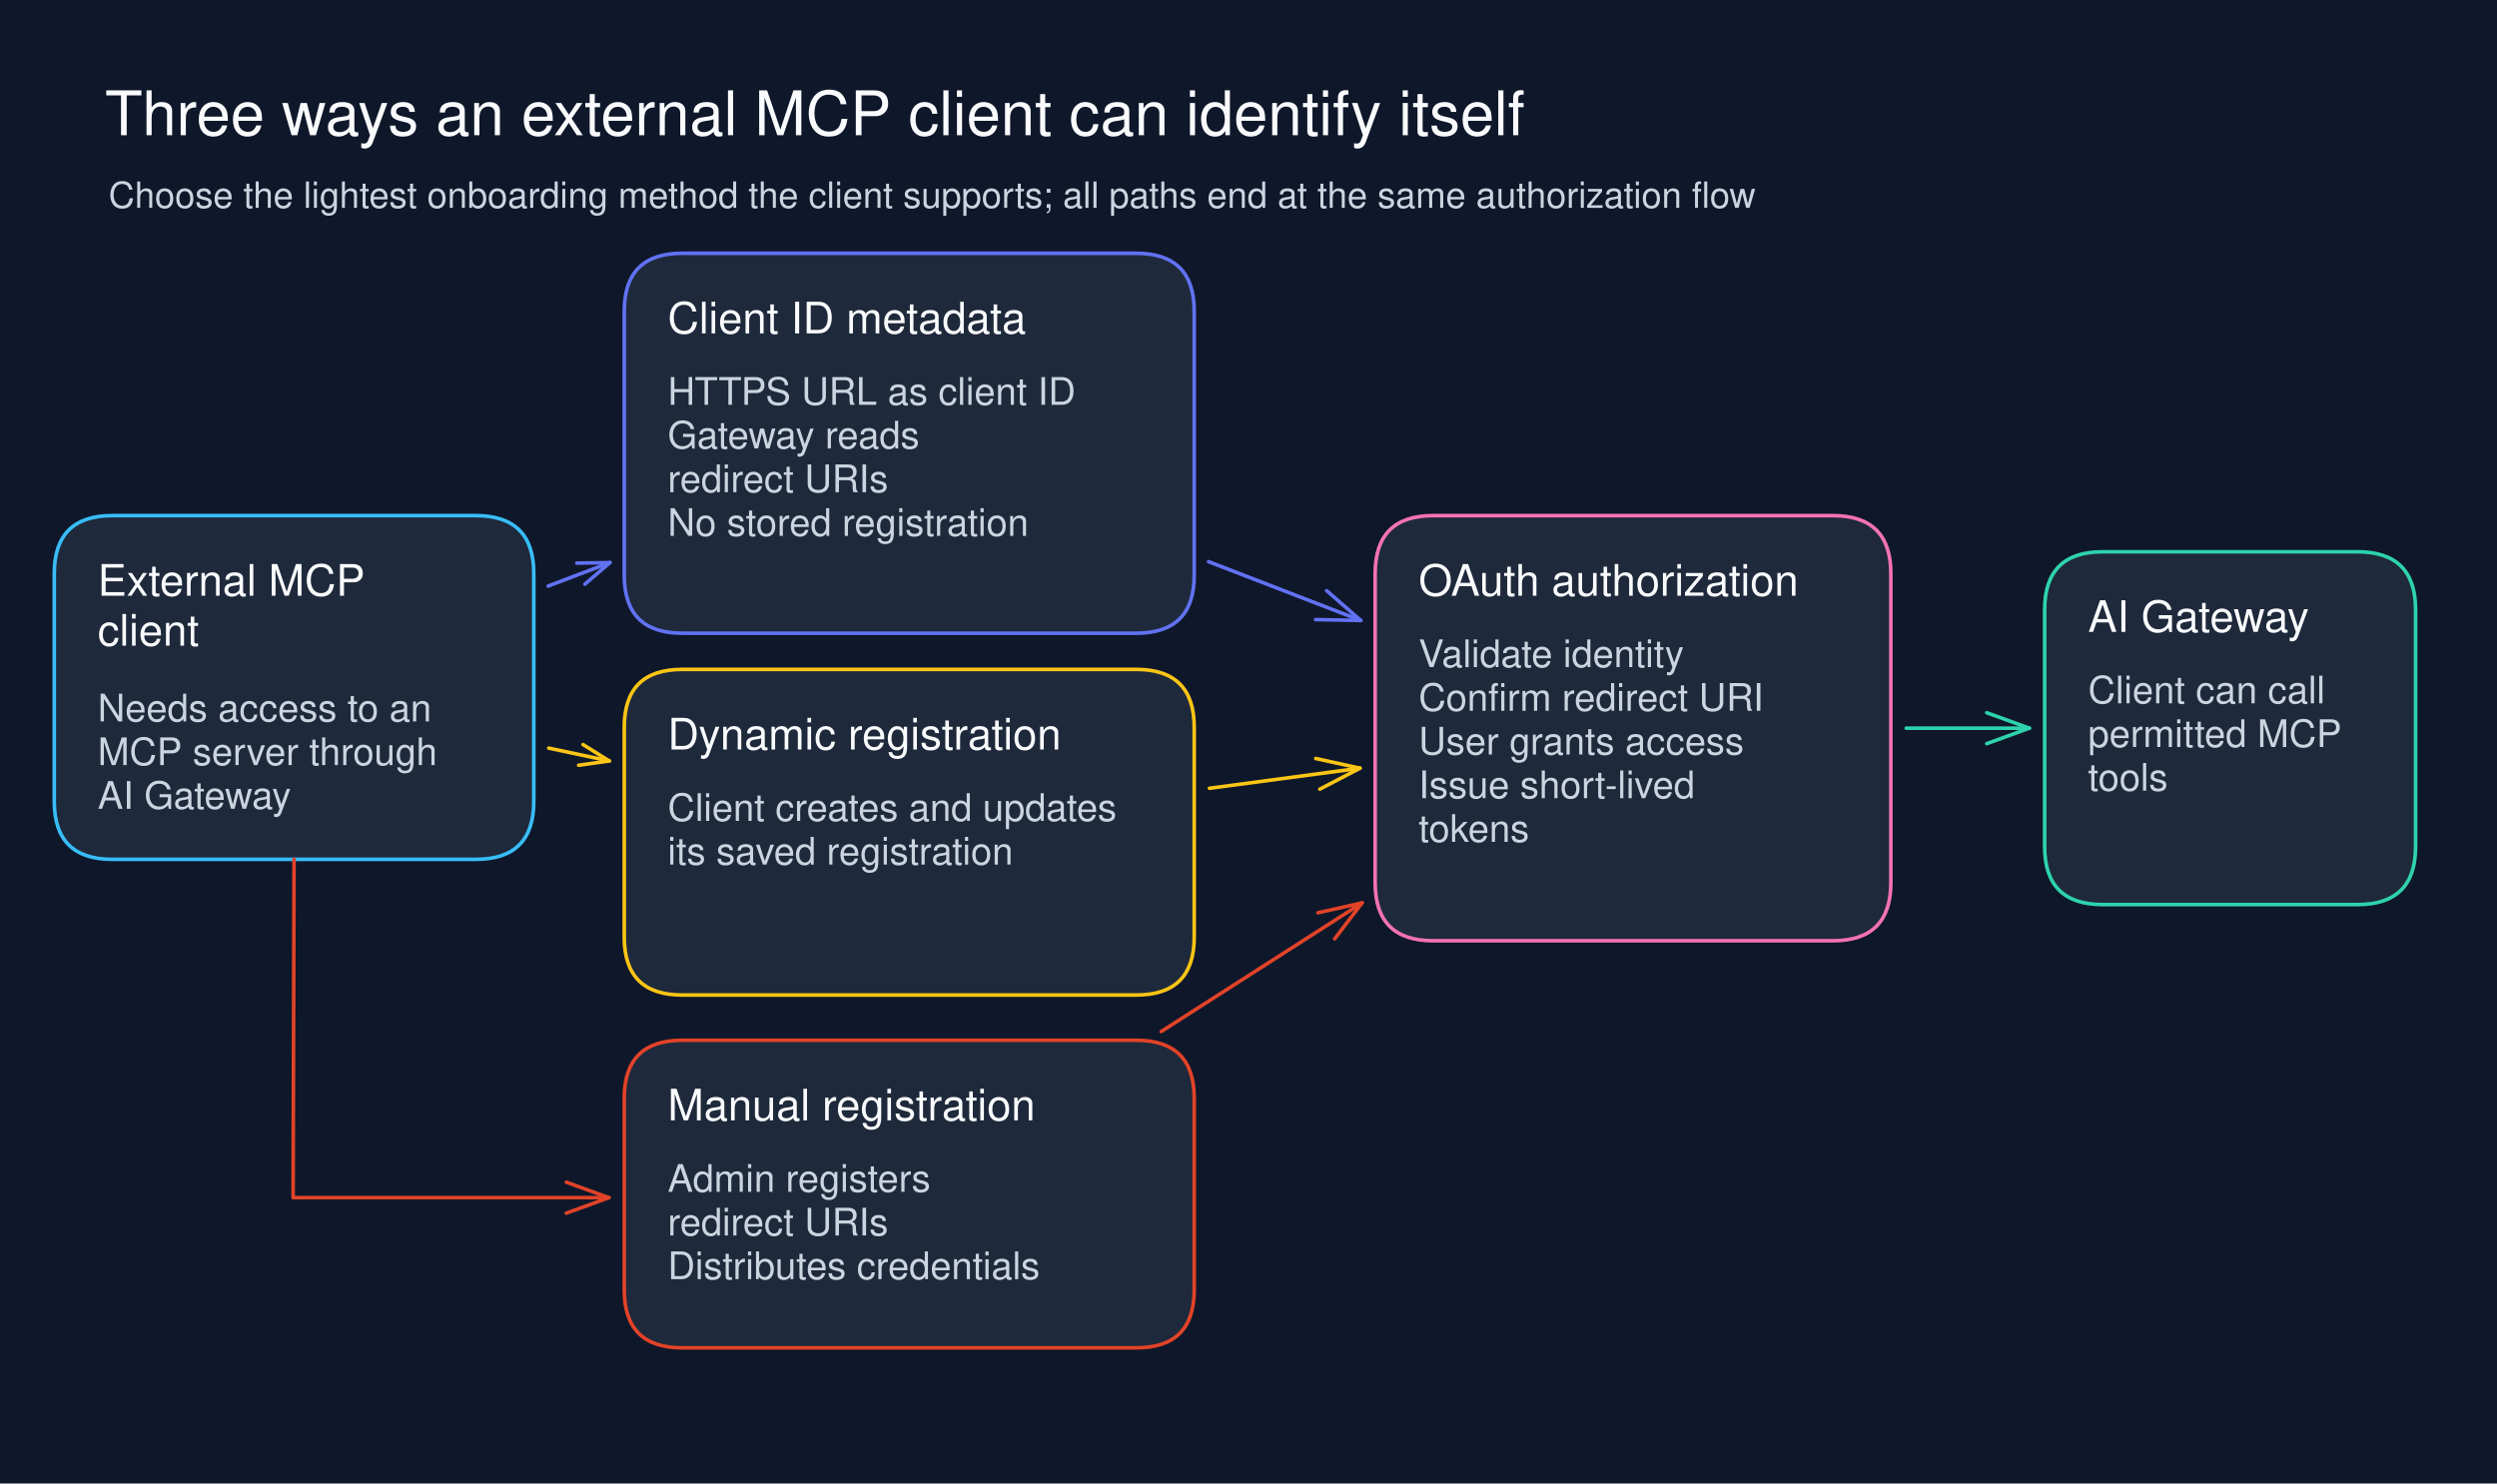
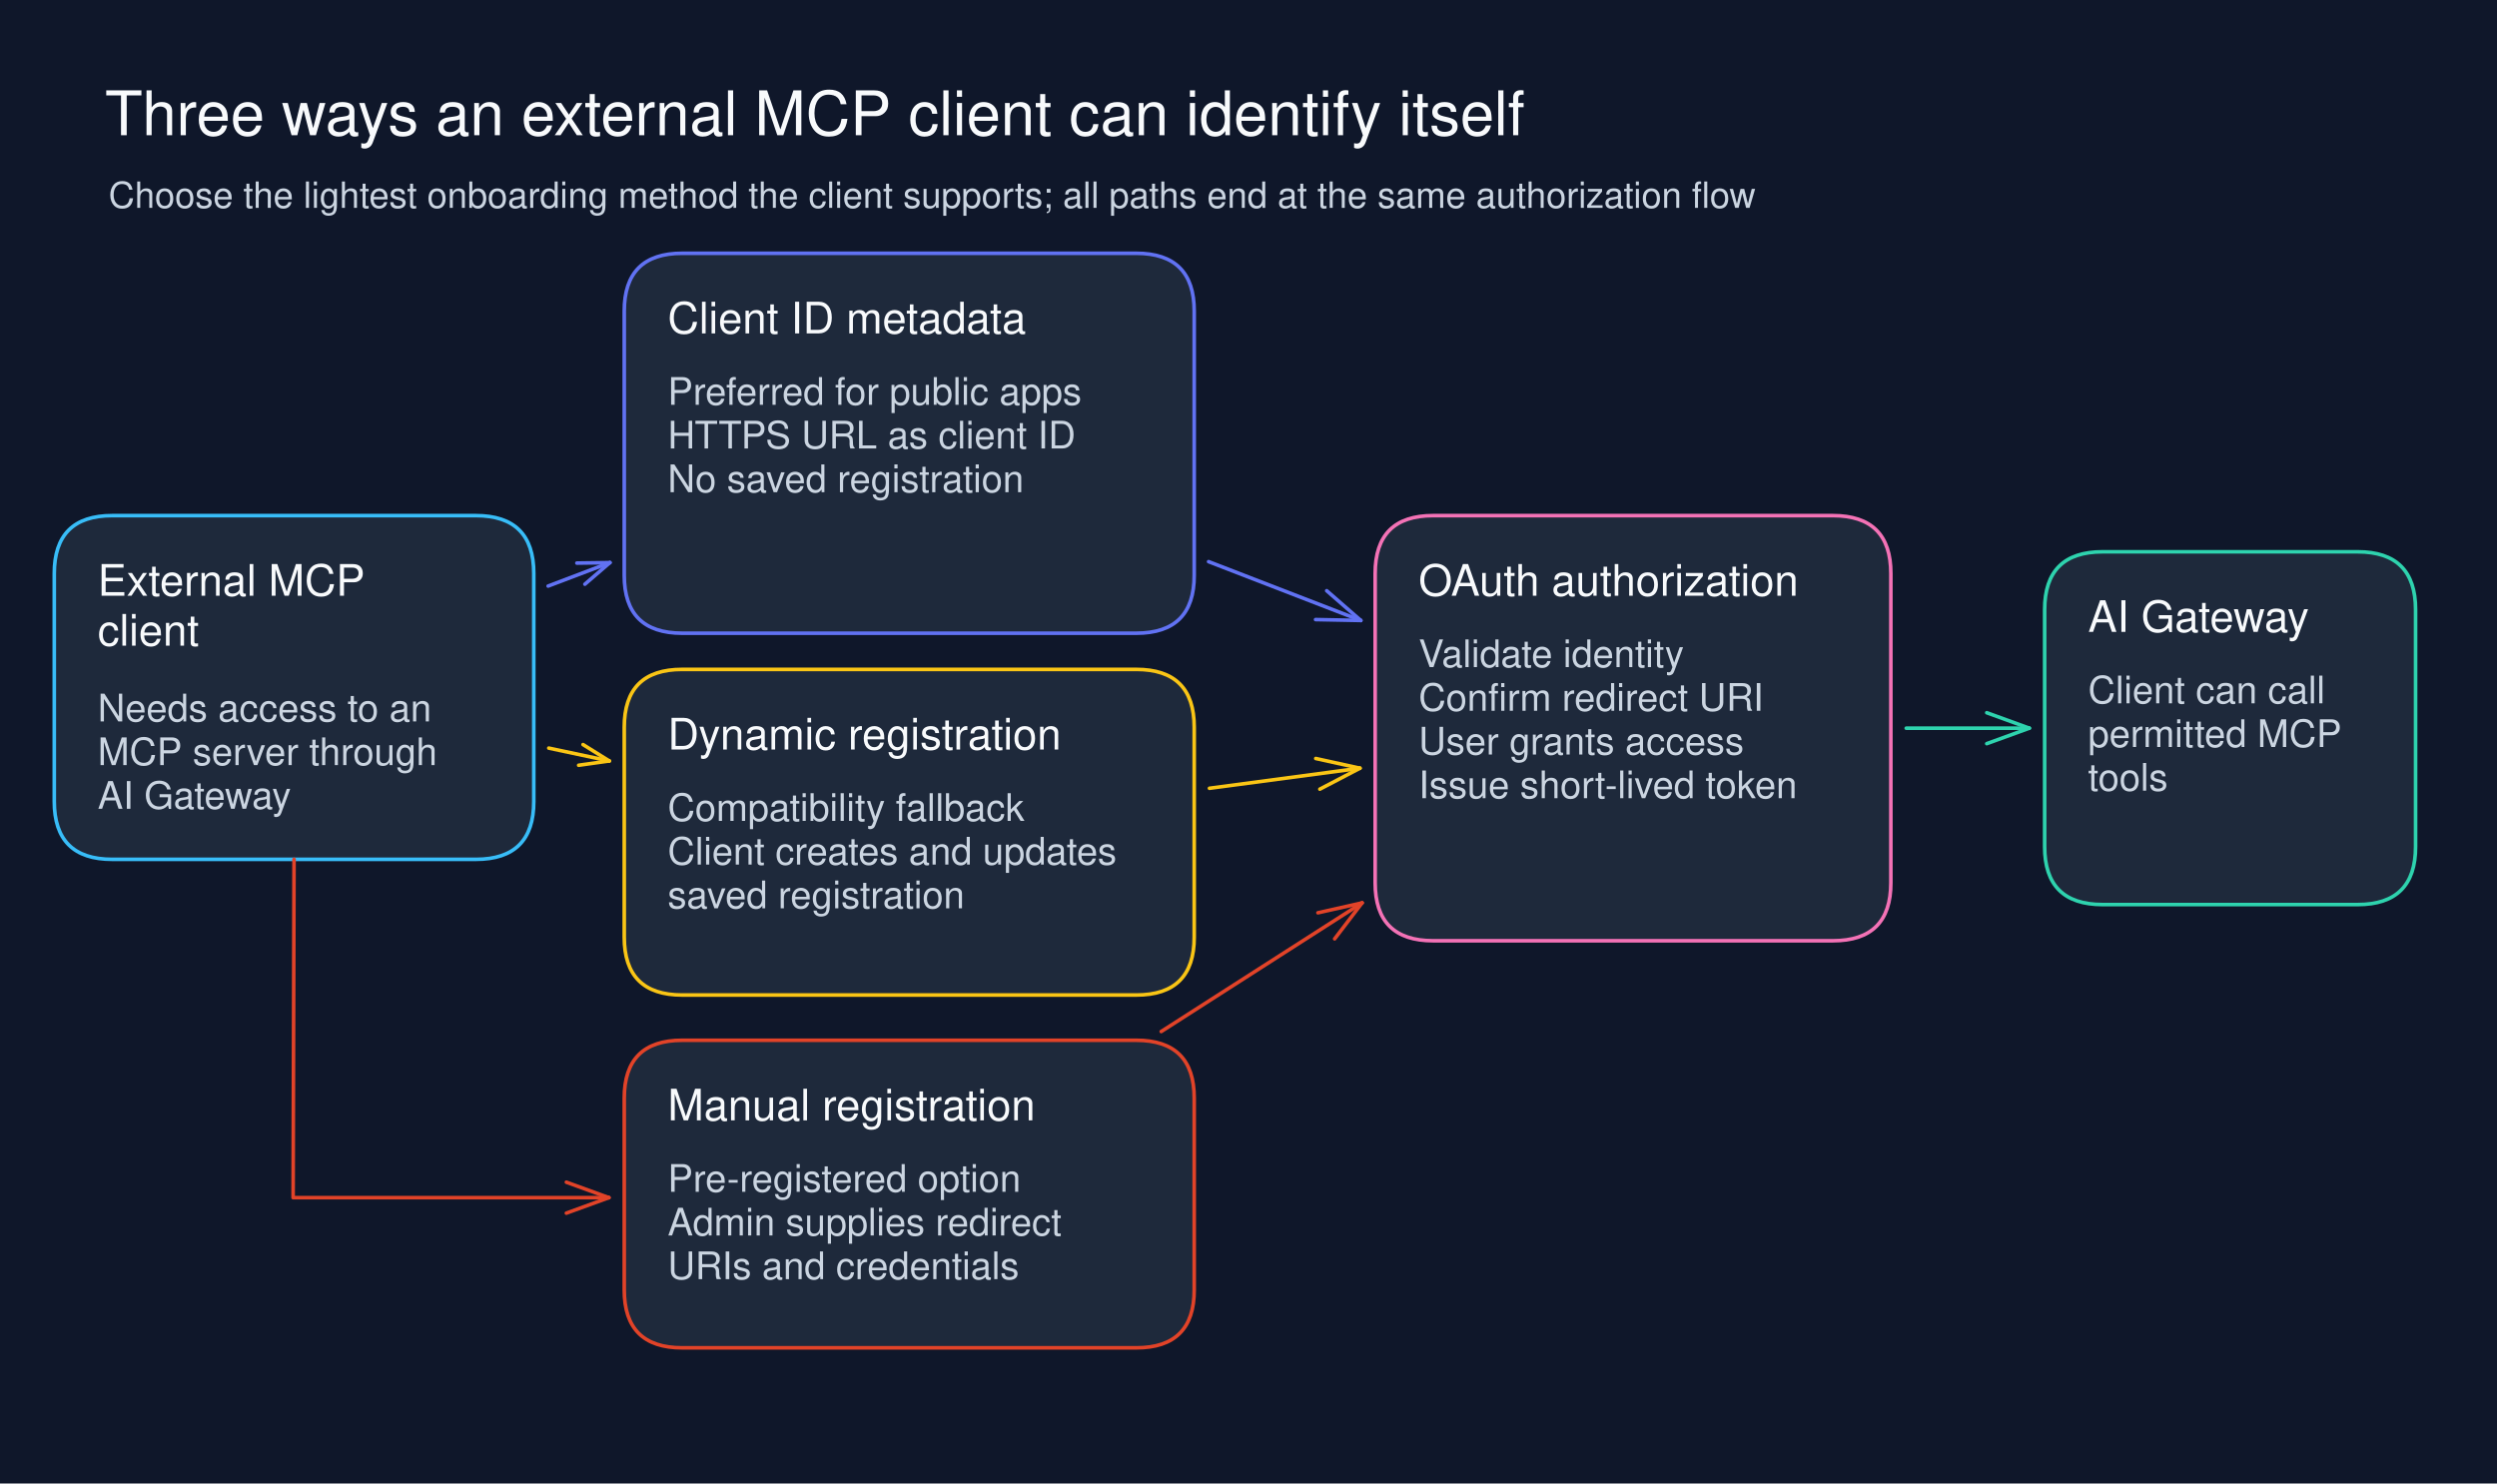
<svg xmlns="http://www.w3.org/2000/svg" version="1.1" viewBox="0 0 1380 820" width="1380" height="820">
  <defs>
    <style class="style-fonts">
      </style>
  </defs>
  <rect x="0" y="0" width="1380" height="820" fill="#0f172a" />
  <g stroke-linecap="round" transform="translate(10 10) rotate(0 680 400)">
-     <path d="M32 0 C529.07 0, 1026.14 0, 1328 0 C1349.33 0, 1360 10.67, 1360 32 C1360 312.44, 1360 592.88, 1360 768 C1360 789.33, 1349.33 800, 1328 800 C968.44 800, 608.88 800, 32 800 C10.67 800, 0 789.33, 0 768 C0 503.59, 0 239.18, 0 32 C0 10.67, 10.67 0, 32 0" stroke="none" stroke-width="0" fill="#0f172a" />
-     <path d="M32 0 C440.35 0, 848.69 0, 1328 0 M32 0 C455.25 0, 878.51 0, 1328 0 M1328 0 C1349.33 0, 1360 10.67, 1360 32 M1328 0 C1349.33 0, 1360 10.67, 1360 32 M1360 32 C1360 188.54, 1360 345.07, 1360 768 M1360 32 C1360 248.92, 1360 465.84, 1360 768 M1360 768 C1360 789.33, 1349.33 800, 1328 800 M1360 768 C1360 789.33, 1349.33 800, 1328 800 M1328 800 C851.21 800, 374.42 800, 32 800 M1328 800 C892.08 800, 456.15 800, 32 800 M32 800 C10.67 800, 0 789.33, 0 768 M32 800 C10.67 800, 0 789.33, 0 768 M0 768 C0 479.2, 0 190.39, 0 32 M0 768 C0 566.53, 0 365.07, 0 32 M0 32 C0 10.67, 10.67 0, 32 0 M0 32 C0 10.67, 10.67 0, 32 0" stroke="#0f172a" stroke-width="1" fill="none" />
+     <path d="M32 0 C432.08 0, 832.16 0, 1328 0 C1349.33 0, 1360 10.67, 1360 32 C1360 315.59, 1360 599.19, 1360 768 C1360 789.33, 1349.33 800, 1328 800 C874.03 800, 420.05 800, 32 800 C10.67 800, 0 789.33, 0 768 C0 594.25, 0 420.5, 0 32 C0 10.67, 10.67 0, 32 0" stroke="none" stroke-width="0" fill="#0f172a" />
+     <path d="M32 0 C310.41 0, 588.82 0, 1328 0 M32 0 C332.3 0, 632.59 0, 1328 0 M1328 0 C1349.33 0, 1360 10.67, 1360 32 M1328 0 C1349.33 0, 1360 10.67, 1360 32 M1360 32 C1360 217.1, 1360 402.2, 1360 768 M1360 32 C1360 183.61, 1360 335.23, 1360 768 M1360 768 C1360 789.33, 1349.33 800, 1328 800 M1360 768 C1360 789.33, 1349.33 800, 1328 800 M1328 800 C838.13 800, 348.26 800, 32 800 M1328 800 C952.2 800, 576.4 800, 32 800 M32 800 C10.67 800, 0 789.33, 0 768 M32 800 C10.67 800, 0 789.33, 0 768 M0 768 C0 616.72, 0 465.44, 0 32 M0 768 C0 594.27, 0 420.55, 0 32 M0 32 C0 10.67, 10.67 0, 32 0 M0 32 C0 10.67, 10.67 0, 32 0" stroke="#0f172a" stroke-width="1" fill="none" />
  </g>
  <g stroke-linecap="round" transform="translate(30 285) rotate(0 132.5 95)">
-     <path d="M32 0 C103.89 0, 175.78 0, 233 0 C254.33 0, 265 10.67, 265 32 C265 73.92, 265 115.83, 265 158 C265 179.33, 254.33 190, 233 190 C187.62 190, 142.23 190, 32 190 C10.67 190, 0 179.33, 0 158 C0 132.42, 0 106.84, 0 32 C0 10.67, 10.67 0, 32 0" stroke="none" stroke-width="0" fill="#1e293b" />
-     <path d="M32 0 C90.85 0, 149.7 0, 233 0 M32 0 C102.12 0, 172.23 0, 233 0 M233 0 C254.33 0, 265 10.67, 265 32 M233 0 C254.33 0, 265 10.67, 265 32 M265 32 C265 82.34, 265 132.68, 265 158 M265 32 C265 67.26, 265 102.51, 265 158 M265 158 C265 179.33, 254.33 190, 233 190 M265 158 C265 179.33, 254.33 190, 233 190 M233 190 C160.98 190, 88.96 190, 32 190 M233 190 C175.06 190, 117.13 190, 32 190 M32 190 C10.67 190, 0 179.33, 0 158 M32 190 C10.67 190, 0 179.33, 0 158 M0 158 C0 131.07, 0 104.13, 0 32 M0 158 C0 128.73, 0 99.45, 0 32 M0 32 C0 10.67, 10.67 0, 32 0 M0 32 C0 10.67, 10.67 0, 32 0" stroke="#38bdf8" stroke-width="2" fill="none" />
+     <path d="M32 0 C85.37 0, 138.74 0, 233 0 C254.33 0, 265 10.67, 265 32 C265 65.06, 265 98.12, 265 158 C265 179.33, 254.33 190, 233 190 C154.27 190, 75.55 190, 32 190 C10.67 190, 0 179.33, 0 158 C0 124.46, 0 90.92, 0 32 C0 10.67, 10.67 0, 32 0" stroke="none" stroke-width="0" fill="#1e293b" />
+     <path d="M32 0 C92.68 0, 153.35 0, 233 0 M32 0 C94.51 0, 157.03 0, 233 0 M233 0 C254.33 0, 265 10.67, 265 32 M233 0 C254.33 0, 265 10.67, 265 32 M265 32 C265 57.7, 265 83.4, 265 158 M265 32 C265 64.68, 265 97.37, 265 158 M265 158 C265 179.33, 254.33 190, 233 190 M265 158 C265 179.33, 254.33 190, 233 190 M233 190 C169.19 190, 105.38 190, 32 190 M233 190 C185.3 190, 137.6 190, 32 190 M32 190 C10.67 190, 0 179.33, 0 158 M32 190 C10.67 190, 0 179.33, 0 158 M0 158 C0 116.83, 0 75.66, 0 32 M0 158 C0 111.95, 0 65.91, 0 32 M0 32 C0 10.67, 10.67 0, 32 0 M0 32 C0 10.67, 10.67 0, 32 0" stroke="#38bdf8" stroke-width="2" fill="none" />
  </g>
  <g stroke-linecap="round" transform="translate(345 140) rotate(0 157.5 105)">
-     <path d="M32 0 C123.88 0, 215.76 0, 283 0 C304.33 0, 315 10.67, 315 32 C315 82.1, 315 132.19, 315 178 C315 199.33, 304.33 210, 283 210 C215.18 210, 147.37 210, 32 210 C10.67 210, 0 199.33, 0 178 C0 123.86, 0 69.73, 0 32 C0 10.67, 10.67 0, 32 0" stroke="none" stroke-width="0" fill="#1e293b" />
-     <path d="M32 0 C121.07 0, 210.15 0, 283 0 M32 0 C97.23 0, 162.47 0, 283 0 M283 0 C304.33 0, 315 10.67, 315 32 M283 0 C304.33 0, 315 10.67, 315 32 M315 32 C315 68.65, 315 105.31, 315 178 M315 32 C315 68.66, 315 105.31, 315 178 M315 178 C315 199.33, 304.33 210, 283 210 M315 178 C315 199.33, 304.33 210, 283 210 M283 210 C218.56 210, 154.13 210, 32 210 M283 210 C183.38 210, 83.75 210, 32 210 M32 210 C10.67 210, 0 199.33, 0 178 M32 210 C10.67 210, 0 199.33, 0 178 M0 178 C0 130.11, 0 82.22, 0 32 M0 178 C0 121.17, 0 64.33, 0 32 M0 32 C0 10.67, 10.67 0, 32 0 M0 32 C0 10.67, 10.67 0, 32 0" stroke="#6172f3" stroke-width="2" fill="none" />
+     <path d="M32 0 C106.65 0, 181.3 0, 283 0 C304.33 0, 315 10.67, 315 32 C315 70.9, 315 109.8, 315 178 C315 199.33, 304.33 210, 283 210 C197.69 210, 112.37 210, 32 210 C10.67 210, 0 199.33, 0 178 C0 128.31, 0 78.62, 0 32 C0 10.67, 10.67 0, 32 0" stroke="none" stroke-width="0" fill="#1e293b" />
+     <path d="M32 0 C126.94 0, 221.89 0, 283 0 M32 0 C115.25 0, 198.5 0, 283 0 M283 0 C304.33 0, 315 10.67, 315 32 M283 0 C304.33 0, 315 10.67, 315 32 M315 32 C315 83.71, 315 135.43, 315 178 M315 32 C315 71.86, 315 111.72, 315 178 M315 178 C315 199.33, 304.33 210, 283 210 M315 178 C315 199.33, 304.33 210, 283 210 M283 210 C188.73 210, 94.45 210, 32 210 M283 210 C205.34 210, 127.68 210, 32 210 M32 210 C10.67 210, 0 199.33, 0 178 M32 210 C10.67 210, 0 199.33, 0 178 M0 178 C0 142.44, 0 106.89, 0 32 M0 178 C0 124.58, 0 71.15, 0 32 M0 32 C0 10.67, 10.67 0, 32 0 M0 32 C0 10.67, 10.67 0, 32 0" stroke="#6172f3" stroke-width="2" fill="none" />
  </g>
  <g stroke-linecap="round" transform="translate(345 370) rotate(0 157.5 90)">
-     <path d="M32 0 C128.89 0, 225.77 0, 283 0 C304.33 0, 315 10.67, 315 32 C315 56.04, 315 80.08, 315 148 C315 169.33, 304.33 180, 283 180 C223.43 180, 163.85 180, 32 180 C10.67 180, 0 169.33, 0 148 C0 115.01, 0 82.01, 0 32 C0 10.67, 10.67 0, 32 0" stroke="none" stroke-width="0" fill="#1e293b" />
-     <path d="M32 0 C128.71 0, 225.43 0, 283 0 M32 0 C116.4 0, 200.79 0, 283 0 M283 0 C304.33 0, 315 10.67, 315 32 M283 0 C304.33 0, 315 10.67, 315 32 M315 32 C315 72.1, 315 112.2, 315 148 M315 32 C315 61.22, 315 90.45, 315 148 M315 148 C315 169.33, 304.33 180, 283 180 M315 148 C315 169.33, 304.33 180, 283 180 M283 180 C209.23 180, 135.46 180, 32 180 M283 180 C211.11 180, 139.22 180, 32 180 M32 180 C10.67 180, 0 169.33, 0 148 M32 180 C10.67 180, 0 169.33, 0 148 M0 148 C0 121.49, 0 94.98, 0 32 M0 148 C0 106.84, 0 65.68, 0 32 M0 32 C0 10.67, 10.67 0, 32 0 M0 32 C0 10.67, 10.67 0, 32 0" stroke="#fac515" stroke-width="2" fill="none" />
+     <path d="M32 0 C118.25 0, 204.51 0, 283 0 C304.33 0, 315 10.67, 315 32 C315 66.54, 315 101.08, 315 148 C315 169.33, 304.33 180, 283 180 C207.55 180, 132.11 180, 32 180 C10.67 180, 0 169.33, 0 148 C0 113.74, 0 79.47, 0 32 C0 10.67, 10.67 0, 32 0" stroke="none" stroke-width="0" fill="#1e293b" />
+     <path d="M32 0 C132.31 0, 232.62 0, 283 0 M32 0 C101.95 0, 171.91 0, 283 0 M283 0 C304.33 0, 315 10.67, 315 32 M283 0 C304.33 0, 315 10.67, 315 32 M315 32 C315 57.6, 315 83.21, 315 148 M315 32 C315 60.78, 315 89.55, 315 148 M315 148 C315 169.33, 304.33 180, 283 180 M315 148 C315 169.33, 304.33 180, 283 180 M283 180 C199 180, 115.01 180, 32 180 M283 180 C199.97 180, 116.94 180, 32 180 M32 180 C10.67 180, 0 169.33, 0 148 M32 180 C10.67 180, 0 169.33, 0 148 M0 148 C0 104.67, 0 61.35, 0 32 M0 148 C0 108.87, 0 69.75, 0 32 M0 32 C0 10.67, 10.67 0, 32 0 M0 32 C0 10.67, 10.67 0, 32 0" stroke="#fac515" stroke-width="2" fill="none" />
  </g>
  <g stroke-linecap="round" transform="translate(345 575) rotate(0 157.5 85)">
-     <path d="M32 0 C89.34 0, 146.68 0, 283 0 C304.33 0, 315 10.67, 315 32 C315 67.73, 315 103.45, 315 138 C315 159.33, 304.33 170, 283 170 C220.04 170, 157.09 170, 32 170 C10.67 170, 0 159.33, 0 138 C0 112.24, 0 86.48, 0 32 C0 10.67, 10.67 0, 32 0" stroke="none" stroke-width="0" fill="#1e293b" />
-     <path d="M32 0 C98.01 0, 164.02 0, 283 0 M32 0 C119.76 0, 207.53 0, 283 0 M283 0 C304.33 0, 315 10.67, 315 32 M283 0 C304.33 0, 315 10.67, 315 32 M315 32 C315 54.66, 315 77.33, 315 138 M315 32 C315 53.28, 315 74.55, 315 138 M315 138 C315 159.33, 304.33 170, 283 170 M315 138 C315 159.33, 304.33 170, 283 170 M283 170 C227.33 170, 171.66 170, 32 170 M283 170 C224.26 170, 165.52 170, 32 170 M32 170 C10.67 170, 0 159.33, 0 138 M32 170 C10.67 170, 0 159.33, 0 138 M0 138 C0 99.24, 0 60.48, 0 32 M0 138 C0 97.41, 0 56.82, 0 32 M0 32 C0 10.67, 10.67 0, 32 0 M0 32 C0 10.67, 10.67 0, 32 0" stroke="#e24328" stroke-width="2" fill="none" />
+     <path d="M32 0 C125.69 0, 219.38 0, 283 0 C304.33 0, 315 10.67, 315 32 C315 59.8, 315 87.59, 315 138 C315 159.33, 304.33 170, 283 170 C213.4 170, 143.8 170, 32 170 C10.67 170, 0 159.33, 0 138 C0 116.33, 0 94.65, 0 32 C0 10.67, 10.67 0, 32 0" stroke="none" stroke-width="0" fill="#1e293b" />
+     <path d="M32 0 C127.75 0, 223.5 0, 283 0 M32 0 C90.79 0, 149.58 0, 283 0 M283 0 C304.33 0, 315 10.67, 315 32 M283 0 C304.33 0, 315 10.67, 315 32 M315 32 C315 66.9, 315 101.79, 315 138 M315 32 C315 62.01, 315 92.02, 315 138 M315 138 C315 159.33, 304.33 170, 283 170 M315 138 C315 159.33, 304.33 170, 283 170 M283 170 C195.75 170, 108.51 170, 32 170 M283 170 C225.17 170, 167.34 170, 32 170 M32 170 C10.67 170, 0 159.33, 0 138 M32 170 C10.67 170, 0 159.33, 0 138 M0 138 C0 100.63, 0 63.26, 0 32 M0 138 C0 111.63, 0 85.25, 0 32 M0 32 C0 10.67, 10.67 0, 32 0 M0 32 C0 10.67, 10.67 0, 32 0" stroke="#e24328" stroke-width="2" fill="none" />
  </g>
  <g stroke-linecap="round" transform="translate(760 285) rotate(0 142.5 117.5)">
-     <path d="M32 0 C83.83 0, 135.66 0, 253 0 C274.33 0, 285 10.67, 285 32 C285 99.72, 285 167.44, 285 203 C285 224.33, 274.33 235, 253 235 C195.2 235, 137.41 235, 32 235 C10.67 235, 0 224.33, 0 203 C0 150.1, 0 97.21, 0 32 C0 10.67, 10.67 0, 32 0" stroke="none" stroke-width="0" fill="#1e293b" />
-     <path d="M32 0 C89.66 0, 147.32 0, 253 0 M32 0 C104.95 0, 177.9 0, 253 0 M253 0 C274.33 0, 285 10.67, 285 32 M253 0 C274.33 0, 285 10.67, 285 32 M285 32 C285 72.71, 285 113.43, 285 203 M285 32 C285 67.04, 285 102.08, 285 203 M285 203 C285 224.33, 274.33 235, 253 235 M285 203 C285 224.33, 274.33 235, 253 235 M253 235 C178.22 235, 103.44 235, 32 235 M253 235 C192.62 235, 132.25 235, 32 235 M32 235 C10.67 235, 0 224.33, 0 203 M32 235 C10.67 235, 0 224.33, 0 203 M0 203 C0 136.96, 0 70.92, 0 32 M0 203 C0 154.25, 0 105.5, 0 32 M0 32 C0 10.67, 10.67 0, 32 0 M0 32 C0 10.67, 10.67 0, 32 0" stroke="#f472b6" stroke-width="2" fill="none" />
+     <path d="M32 0 C96.91 0, 161.82 0, 253 0 C274.33 0, 285 10.67, 285 32 C285 79.93, 285 127.85, 285 203 C285 224.33, 274.33 235, 253 235 C201.7 235, 150.41 235, 32 235 C10.67 235, 0 224.33, 0 203 C0 158.72, 0 114.45, 0 32 C0 10.67, 10.67 0, 32 0" stroke="none" stroke-width="0" fill="#1e293b" />
+     <path d="M32 0 C97.51 0, 163.02 0, 253 0 M32 0 C102.47 0, 172.94 0, 253 0 M253 0 C274.33 0, 285 10.67, 285 32 M253 0 C274.33 0, 285 10.67, 285 32 M285 32 C285 94.46, 285 156.92, 285 203 M285 32 C285 87.78, 285 143.55, 285 203 M285 203 C285 224.33, 274.33 235, 253 235 M285 203 C285 224.33, 274.33 235, 253 235 M253 235 C175.34 235, 97.69 235, 32 235 M253 235 C186.68 235, 120.35 235, 32 235 M32 235 C10.67 235, 0 224.33, 0 203 M32 235 C10.67 235, 0 224.33, 0 203 M0 203 C0 150.07, 0 97.14, 0 32 M0 203 C0 157.52, 0 112.04, 0 32 M0 32 C0 10.67, 10.67 0, 32 0 M0 32 C0 10.67, 10.67 0, 32 0" stroke="#f472b6" stroke-width="2" fill="none" />
  </g>
  <g stroke-linecap="round" transform="translate(1130 305) rotate(0 102.5 97.5)">
-     <path d="M32 0 C73.72 0, 115.45 0, 173 0 C194.33 0, 205 10.67, 205 32 C205 58.78, 205 85.55, 205 163 C205 184.33, 194.33 195, 173 195 C122.67 195, 72.34 195, 32 195 C10.67 195, 0 184.33, 0 163 C0 120.37, 0 77.73, 0 32 C0 10.67, 10.67 0, 32 0" stroke="none" stroke-width="0" fill="#1e293b" />
-     <path d="M32 0 C68.49 0, 104.98 0, 173 0 M32 0 C79.45 0, 126.9 0, 173 0 M173 0 C194.33 0, 205 10.67, 205 32 M173 0 C194.33 0, 205 10.67, 205 32 M205 32 C205 83.77, 205 135.54, 205 163 M205 32 C205 76.02, 205 120.04, 205 163 M205 163 C205 184.33, 194.33 195, 173 195 M205 163 C205 184.33, 194.33 195, 173 195 M173 195 C121.3 195, 69.61 195, 32 195 M173 195 C143.77 195, 114.54 195, 32 195 M32 195 C10.67 195, 0 184.33, 0 163 M32 195 C10.67 195, 0 184.33, 0 163 M0 163 C0 129.92, 0 96.85, 0 32 M0 163 C0 110.98, 0 58.96, 0 32 M0 32 C0 10.67, 10.67 0, 32 0 M0 32 C0 10.67, 10.67 0, 32 0" stroke="#2ed3ae" stroke-width="2" fill="none" />
+     <path d="M32 0 C62.33 0, 92.67 0, 173 0 C194.33 0, 205 10.67, 205 32 C205 66.24, 205 100.48, 205 163 C205 184.33, 194.33 195, 173 195 C137.75 195, 102.5 195, 32 195 C10.67 195, 0 184.33, 0 163 C0 120.94, 0 78.89, 0 32 C0 10.67, 10.67 0, 32 0" stroke="none" stroke-width="0" fill="#1e293b" />
+     <path d="M32 0 C62.87 0, 93.75 0, 173 0 M32 0 C76.28 0, 120.55 0, 173 0 M173 0 C194.33 0, 205 10.67, 205 32 M173 0 C194.33 0, 205 10.67, 205 32 M205 32 C205 68.63, 205 105.27, 205 163 M205 32 C205 79.8, 205 127.59, 205 163 M205 163 C205 184.33, 194.33 195, 173 195 M205 163 C205 184.33, 194.33 195, 173 195 M173 195 C133.42 195, 93.85 195, 32 195 M173 195 C122.18 195, 71.36 195, 32 195 M32 195 C10.67 195, 0 184.33, 0 163 M32 195 C10.67 195, 0 184.33, 0 163 M0 163 C0 113.51, 0 64.01, 0 32 M0 163 C0 111.11, 0 59.23, 0 32 M0 32 C0 10.67, 10.67 0, 32 0 M0 32 C0 10.67, 10.67 0, 32 0" stroke="#2ed3ae" stroke-width="2" fill="none" />
  </g>
  <g stroke-linecap="round">
    <g transform="translate(302.9353 323.9374) rotate(0 17.06467 -6.474207)">
-       <path d="M0 0 C11.15 -4.23, 22.29 -8.46, 34.13 -12.95 M0 0 C12.11 -4.59, 24.22 -9.19, 34.13 -12.95" stroke="#6172f3" stroke-width="2" fill="none" />
+       <path d="M0 0 C7.91 -3, 15.82 -6, 34.13 -12.95 M0 0 C12.94 -4.91, 25.88 -9.82, 34.13 -12.95" stroke="#6172f3" stroke-width="2" fill="none" />
    </g>
    <g transform="translate(302.9353 323.9374) rotate(0 17.06467 -6.474207)">
-       <path d="M20.31 -1.03 C24.82 -4.92, 29.34 -8.81, 34.13 -12.95 M20.31 -1.03 C25.21 -5.26, 30.12 -9.49, 34.13 -12.95" stroke="#6172f3" stroke-width="2" fill="none" />
+       <path d="M20.31 -1.03 C23.51 -3.79, 26.71 -6.55, 34.13 -12.95 M20.31 -1.03 C25.55 -5.55, 30.79 -10.07, 34.13 -12.95" stroke="#6172f3" stroke-width="2" fill="none" />
    </g>
    <g transform="translate(302.9353 323.9374) rotate(0 17.06467 -6.474207)">
-       <path d="M15.88 -12.7 C21.84 -12.78, 27.8 -12.86, 34.13 -12.95 M15.88 -12.7 C22.36 -12.79, 28.83 -12.88, 34.13 -12.95" stroke="#6172f3" stroke-width="2" fill="none" />
+       <path d="M15.88 -12.7 C20.11 -12.76, 24.34 -12.82, 34.13 -12.95 M15.88 -12.7 C22.8 -12.79, 29.72 -12.89, 34.13 -12.95" stroke="#6172f3" stroke-width="2" fill="none" />
    </g>
  </g>
  <mask />
  <g stroke-linecap="round">
    <g transform="translate(303.2873 413.5088) rotate(0 16.71266 3.550038)">
-       <path d="M0 0 C11.66 2.48, 23.32 4.95, 33.43 7.1 M0 0 C11.82 2.51, 23.64 5.02, 33.43 7.1" stroke="#fac515" stroke-width="2" fill="none" />
+       <path d="M0 0 C10.4 2.21, 20.79 4.42, 33.43 7.1 M0 0 C10.27 2.18, 20.55 4.37, 33.43 7.1" stroke="#fac515" stroke-width="2" fill="none" />
    </g>
    <g transform="translate(303.2873 413.5088) rotate(0 16.71266 3.550038)">
-       <path d="M16.51 9.48 C22.41 8.65, 28.31 7.82, 33.43 7.1 M16.51 9.48 C22.49 8.64, 28.47 7.8, 33.43 7.1" stroke="#fac515" stroke-width="2" fill="none" />
+       <path d="M16.51 9.48 C21.77 8.74, 27.03 8, 33.43 7.1 M16.51 9.48 C21.71 8.75, 26.91 8.02, 33.43 7.1" stroke="#fac515" stroke-width="2" fill="none" />
    </g>
    <g transform="translate(303.2873 413.5088) rotate(0 16.71266 3.550038)">
-       <path d="M18.93 -1.95 C23.99 1.21, 29.04 4.36, 33.43 7.1 M18.93 -1.95 C24.06 1.25, 29.18 4.45, 33.43 7.1" stroke="#fac515" stroke-width="2" fill="none" />
+       <path d="M18.93 -1.95 C23.44 0.86, 27.95 3.68, 33.43 7.1 M18.93 -1.95 C23.39 0.83, 27.84 3.61, 33.43 7.1" stroke="#fac515" stroke-width="2" fill="none" />
    </g>
  </g>
  <mask />
  <g stroke-linecap="round">
    <g transform="translate(162.5 475) rotate(0 86.75 93.5)">
-       <path d="M0 0 C-0.13 48.6, -0.26 97.2, -0.5 187 M0 0 C-0.13 48.54, -0.26 97.09, -0.5 187 M-0.5 187 C69.22 187, 138.93 187, 174 187 M-0.5 187 C48.33 187, 97.15 187, 174 187" stroke="#e24328" stroke-width="2" fill="none" />
+       <path d="M0 0 C-0.17 62.02, -0.33 124.04, -0.5 187 M0 0 C-0.17 62.27, -0.33 124.54, -0.5 187 M-0.5 187 C35.09 187, 70.69 187, 174 187 M-0.5 187 C44.76 187, 90.03 187, 174 187" stroke="#e24328" stroke-width="2" fill="none" />
    </g>
    <g transform="translate(162.5 475) rotate(0 86.75 93.5)">
-       <path d="M150.51 195.55 C156.61 193.33, 162.72 191.11, 174 187 M150.51 195.55 C156.61 193.33, 162.7 191.11, 174 187" stroke="#e24328" stroke-width="2" fill="none" />
+       <path d="M150.51 195.55 C158.3 192.71, 166.09 189.88, 174 187 M150.51 195.55 C158.33 192.7, 166.15 189.86, 174 187" stroke="#e24328" stroke-width="2" fill="none" />
    </g>
    <g transform="translate(162.5 475) rotate(0 86.75 93.5)">
-       <path d="M150.51 178.45 C156.61 180.67, 162.72 182.89, 174 187 M150.51 178.45 C156.61 180.67, 162.7 182.89, 174 187" stroke="#e24328" stroke-width="2" fill="none" />
+       <path d="M150.51 178.45 C158.3 181.29, 166.09 184.12, 174 187 M150.51 178.45 C158.33 181.3, 166.15 184.14, 174 187" stroke="#e24328" stroke-width="2" fill="none" />
    </g>
  </g>
  <mask />
  <g stroke-linecap="round">
    <g transform="translate(667.9437 310.4466) rotate(0 42.05625 16.25652)">
-       <path d="M0 0 C28.28 10.93, 56.56 21.86, 84.11 32.51 M0 0 C30.9 11.94, 61.79 23.88, 84.11 32.51" stroke="#6172f3" stroke-width="2" fill="none" />
+       <path d="M0 0 C23.44 9.06, 46.88 18.12, 84.11 32.51 M0 0 C28.38 10.97, 56.77 21.94, 84.11 32.51" stroke="#6172f3" stroke-width="2" fill="none" />
    </g>
    <g transform="translate(667.9437 310.4466) rotate(0 42.05625 16.25652)">
-       <path d="M59.12 32.02 C67.52 32.18, 75.93 32.35, 84.11 32.51 M59.12 32.02 C68.3 32.2, 77.48 32.38, 84.11 32.51" stroke="#6172f3" stroke-width="2" fill="none" />
+       <path d="M59.12 32.02 C66.08 32.16, 73.05 32.29, 84.11 32.51 M59.12 32.02 C67.55 32.19, 75.99 32.35, 84.11 32.51" stroke="#6172f3" stroke-width="2" fill="none" />
    </g>
    <g transform="translate(667.9437 310.4466) rotate(0 42.05625 16.25652)">
-       <path d="M65.28 16.07 C71.61 21.6, 77.95 27.13, 84.11 32.51 M65.28 16.07 C72.2 22.11, 79.12 28.15, 84.11 32.51" stroke="#6172f3" stroke-width="2" fill="none" />
+       <path d="M65.28 16.07 C70.53 20.65, 75.78 25.23, 84.11 32.51 M65.28 16.07 C71.64 21.62, 77.99 27.17, 84.11 32.51" stroke="#6172f3" stroke-width="2" fill="none" />
    </g>
  </g>
  <mask />
  <g stroke-linecap="round">
    <g transform="translate(668.4186 435.7211) rotate(0 41.5814 -5.549201)">
-       <path d="M0 0 C29.08 -3.88, 58.16 -7.76, 83.16 -11.1 M0 0 C27.24 -3.64, 54.48 -7.27, 83.16 -11.1" stroke="#fac515" stroke-width="2" fill="none" />
+       <path d="M0 0 C19.48 -2.6, 38.96 -5.2, 83.16 -11.1 M0 0 C29.48 -3.93, 58.97 -7.87, 83.16 -11.1" stroke="#fac515" stroke-width="2" fill="none" />
    </g>
    <g transform="translate(668.4186 435.7211) rotate(0 41.5814 -5.549201)">
-       <path d="M61.01 0.48 C68.75 -3.57, 76.5 -7.62, 83.16 -11.1 M61.01 0.48 C68.27 -3.31, 75.52 -7.1, 83.16 -11.1" stroke="#fac515" stroke-width="2" fill="none" />
+       <path d="M61.01 0.48 C66.2 -2.23, 71.39 -4.94, 83.16 -11.1 M61.01 0.48 C68.86 -3.62, 76.72 -7.73, 83.16 -11.1" stroke="#fac515" stroke-width="2" fill="none" />
    </g>
    <g transform="translate(668.4186 435.7211) rotate(0 41.5814 -5.549201)">
-       <path d="M58.75 -16.47 C67.28 -14.59, 75.82 -12.71, 83.16 -11.1 M58.75 -16.47 C66.74 -14.71, 74.74 -12.95, 83.16 -11.1" stroke="#fac515" stroke-width="2" fill="none" />
+       <path d="M58.75 -16.47 C64.47 -15.21, 70.18 -13.95, 83.16 -11.1 M58.75 -16.47 C67.4 -14.56, 76.06 -12.66, 83.16 -11.1" stroke="#fac515" stroke-width="2" fill="none" />
    </g>
  </g>
  <mask />
  <g stroke-linecap="round">
    <g transform="translate(641.7655 570.1697) rotate(0 55.50389 -35.5525)">
-       <path d="M0 0 C36.64 -23.47, 73.29 -46.94, 111.01 -71.11 M0 0 C35.24 -22.57, 70.48 -45.14, 111.01 -71.11" stroke="#e24328" stroke-width="2" fill="none" />
+       <path d="M0 0 C35.4 -22.67, 70.79 -45.35, 111.01 -71.11 M0 0 C37.62 -24.1, 75.24 -48.2, 111.01 -71.11" stroke="#e24328" stroke-width="2" fill="none" />
    </g>
    <g transform="translate(641.7655 570.1697) rotate(0 55.50389 -35.5525)">
-       <path d="M95.84 -51.23 C100.85 -57.79, 105.85 -64.35, 111.01 -71.11 M95.84 -51.23 C100.65 -57.54, 105.47 -63.85, 111.01 -71.11" stroke="#e24328" stroke-width="2" fill="none" />
+       <path d="M95.84 -51.23 C100.68 -57.57, 105.51 -63.91, 111.01 -71.11 M95.84 -51.23 C100.98 -57.97, 106.12 -64.7, 111.01 -71.11" stroke="#e24328" stroke-width="2" fill="none" />
    </g>
    <g transform="translate(641.7655 570.1697) rotate(0 55.50389 -35.5525)">
-       <path d="M86.61 -65.63 C94.67 -67.44, 102.72 -69.25, 111.01 -71.11 M86.61 -65.63 C94.36 -67.37, 102.1 -69.11, 111.01 -71.11" stroke="#e24328" stroke-width="2" fill="none" />
+       <path d="M86.61 -65.63 C94.39 -67.38, 102.17 -69.12, 111.01 -71.11 M86.61 -65.63 C94.88 -67.49, 103.15 -69.34, 111.01 -71.11" stroke="#e24328" stroke-width="2" fill="none" />
    </g>
  </g>
  <mask />
  <g stroke-linecap="round">
    <g transform="translate(1053.5 402.5) rotate(0 34 0)">
-       <path d="M0 0 C22.88 0, 45.77 0, 68 0 M0 0 C26.21 0, 52.42 0, 68 0" stroke="#2ed3ae" stroke-width="2" fill="none" />
+       <path d="M0 0 C21.35 0, 42.71 0, 68 0 M0 0 C19.98 0, 39.96 0, 68 0" stroke="#2ed3ae" stroke-width="2" fill="none" />
    </g>
    <g transform="translate(1053.5 402.5) rotate(0 34 0)">
-       <path d="M44.51 8.55 C52.41 5.67, 60.32 2.8, 68 0 M44.51 8.55 C53.56 5.25, 62.62 1.96, 68 0" stroke="#2ed3ae" stroke-width="2" fill="none" />
+       <path d="M44.51 8.55 C51.88 5.87, 59.26 3.18, 68 0 M44.51 8.55 C51.41 6.04, 58.31 3.53, 68 0" stroke="#2ed3ae" stroke-width="2" fill="none" />
    </g>
    <g transform="translate(1053.5 402.5) rotate(0 34 0)">
-       <path d="M44.51 -8.55 C52.41 -5.67, 60.32 -2.8, 68 0 M44.51 -8.55 C53.56 -5.25, 62.62 -1.96, 68 0" stroke="#2ed3ae" stroke-width="2" fill="none" />
+       <path d="M44.51 -8.55 C51.88 -5.87, 59.26 -3.18, 68 0 M44.51 -8.55 C51.41 -6.04, 58.31 -3.53, 68 0" stroke="#2ed3ae" stroke-width="2" fill="none" />
    </g>
  </g>
  <mask />
  <g transform="translate(58 46) rotate(0 394.0049 19.55)">
    <text x="0" y="28.731" font-family="Helvetica, Segoe UI Emoji" font-size="34px" fill="#f8fafc" text-anchor="start" style="white-space: pre;" direction="ltr" dominant-baseline="alphabetic">Three ways an external MCP client can identify itself</text>
  </g>
  <g transform="translate(60 98) rotate(0 456.3965 11.5)">
    <text x="0" y="16.9" font-family="Helvetica, Segoe UI Emoji" font-size="20px" fill="#cbd5e1" text-anchor="start" style="white-space: pre;" direction="ltr" dominant-baseline="alphabetic">Choose the lightest onboarding method the client supports; all paths end at the same authorization flow</text>
  </g>
  <g transform="translate(54 309) rotate(0 74.02148 27.6)">
    <text x="0" y="20.28" font-family="Helvetica, Segoe UI Emoji" font-size="24px" fill="#f8fafc" text-anchor="start" style="white-space: pre;" direction="ltr" dominant-baseline="alphabetic">External MCP</text>
    <text x="0" y="47.88" font-family="Helvetica, Segoe UI Emoji" font-size="24px" fill="#f8fafc" text-anchor="start" style="white-space: pre;" direction="ltr" dominant-baseline="alphabetic">client</text>
  </g>
  <g transform="translate(54 381) rotate(0 93.95142 36.225)">
    <text x="0" y="17.745" font-family="Helvetica, Segoe UI Emoji" font-size="21px" fill="#cbd5e1" text-anchor="start" style="white-space: pre;" direction="ltr" dominant-baseline="alphabetic">Needs access to an</text>
    <text x="0" y="41.895" font-family="Helvetica, Segoe UI Emoji" font-size="21px" fill="#cbd5e1" text-anchor="start" style="white-space: pre;" direction="ltr" dominant-baseline="alphabetic">MCP server through</text>
    <text x="0" y="66.045" font-family="Helvetica, Segoe UI Emoji" font-size="21px" fill="#cbd5e1" text-anchor="start" style="white-space: pre;" direction="ltr" dominant-baseline="alphabetic">AI Gateway</text>
  </g>
  <g transform="translate(369 164) rotate(0 99.38086 13.8)">
    <text x="0" y="20.28" font-family="Helvetica, Segoe UI Emoji" font-size="24px" fill="#f8fafc" text-anchor="start" style="white-space: pre;" direction="ltr" dominant-baseline="alphabetic">Client ID metadata</text>
  </g>
-   <g transform="translate(369 206) rotate(0 113.1929 48.3)">
-     <text x="0" y="17.745" font-family="Helvetica, Segoe UI Emoji" font-size="21px" fill="#cbd5e1" text-anchor="start" style="white-space: pre;" direction="ltr" dominant-baseline="alphabetic">HTTPS URL as client ID</text>
-     <text x="0" y="41.895" font-family="Helvetica, Segoe UI Emoji" font-size="21px" fill="#cbd5e1" text-anchor="start" style="white-space: pre;" direction="ltr" dominant-baseline="alphabetic">Gateway reads</text>
-     <text x="0" y="66.045" font-family="Helvetica, Segoe UI Emoji" font-size="21px" fill="#cbd5e1" text-anchor="start" style="white-space: pre;" direction="ltr" dominant-baseline="alphabetic">redirect URIs</text>
-     <text x="0" y="90.195" font-family="Helvetica, Segoe UI Emoji" font-size="21px" fill="#cbd5e1" text-anchor="start" style="white-space: pre;" direction="ltr" dominant-baseline="alphabetic">No stored registration</text>
+   <g transform="translate(369 206) rotate(0 114.9771 36.225)">
+     <text x="0" y="17.745" font-family="Helvetica, Segoe UI Emoji" font-size="21px" fill="#cbd5e1" text-anchor="start" style="white-space: pre;" direction="ltr" dominant-baseline="alphabetic">Preferred for public apps</text>
+     <text x="0" y="41.895" font-family="Helvetica, Segoe UI Emoji" font-size="21px" fill="#cbd5e1" text-anchor="start" style="white-space: pre;" direction="ltr" dominant-baseline="alphabetic">HTTPS URL as client ID</text>
+     <text x="0" y="66.045" font-family="Helvetica, Segoe UI Emoji" font-size="21px" fill="#cbd5e1" text-anchor="start" style="white-space: pre;" direction="ltr" dominant-baseline="alphabetic">No saved registration</text>
  </g>
  <g transform="translate(369 394) rotate(0 109.3711 13.8)">
    <text x="0" y="20.28" font-family="Helvetica, Segoe UI Emoji" font-size="24px" fill="#f8fafc" text-anchor="start" style="white-space: pre;" direction="ltr" dominant-baseline="alphabetic">Dynamic registration</text>
  </g>
-   <g transform="translate(369 436) rotate(0 124.9131 24.15)">
-     <text x="0" y="17.745" font-family="Helvetica, Segoe UI Emoji" font-size="21px" fill="#cbd5e1" text-anchor="start" style="white-space: pre;" direction="ltr" dominant-baseline="alphabetic">Client creates and updates</text>
-     <text x="0" y="41.895" font-family="Helvetica, Segoe UI Emoji" font-size="21px" fill="#cbd5e1" text-anchor="start" style="white-space: pre;" direction="ltr" dominant-baseline="alphabetic">its saved registration</text>
+   <g transform="translate(369 436) rotate(0 124.9131 36.225)">
+     <text x="0" y="17.745" font-family="Helvetica, Segoe UI Emoji" font-size="21px" fill="#cbd5e1" text-anchor="start" style="white-space: pre;" direction="ltr" dominant-baseline="alphabetic">Compatibility fallback</text>
+     <text x="0" y="41.895" font-family="Helvetica, Segoe UI Emoji" font-size="21px" fill="#cbd5e1" text-anchor="start" style="white-space: pre;" direction="ltr" dominant-baseline="alphabetic">Client creates and updates</text>
+     <text x="0" y="66.045" font-family="Helvetica, Segoe UI Emoji" font-size="21px" fill="#cbd5e1" text-anchor="start" style="white-space: pre;" direction="ltr" dominant-baseline="alphabetic">saved registration</text>
  </g>
  <g transform="translate(369 599) rotate(0 102.0527 13.8)">
    <text x="0" y="20.28" font-family="Helvetica, Segoe UI Emoji" font-size="24px" fill="#f8fafc" text-anchor="start" style="white-space: pre;" direction="ltr" dominant-baseline="alphabetic">Manual registration</text>
  </g>
-   <g transform="translate(369 641) rotate(0 103.2927 36.225)">
-     <text x="0" y="17.745" font-family="Helvetica, Segoe UI Emoji" font-size="21px" fill="#cbd5e1" text-anchor="start" style="white-space: pre;" direction="ltr" dominant-baseline="alphabetic">Admin registers</text>
-     <text x="0" y="41.895" font-family="Helvetica, Segoe UI Emoji" font-size="21px" fill="#cbd5e1" text-anchor="start" style="white-space: pre;" direction="ltr" dominant-baseline="alphabetic">redirect URIs</text>
-     <text x="0" y="66.045" font-family="Helvetica, Segoe UI Emoji" font-size="21px" fill="#cbd5e1" text-anchor="start" style="white-space: pre;" direction="ltr" dominant-baseline="alphabetic">Distributes credentials</text>
+   <g transform="translate(369 641) rotate(0 109.1323 36.225)">
+     <text x="0" y="17.745" font-family="Helvetica, Segoe UI Emoji" font-size="21px" fill="#cbd5e1" text-anchor="start" style="white-space: pre;" direction="ltr" dominant-baseline="alphabetic">Pre-registered option</text>
+     <text x="0" y="41.895" font-family="Helvetica, Segoe UI Emoji" font-size="21px" fill="#cbd5e1" text-anchor="start" style="white-space: pre;" direction="ltr" dominant-baseline="alphabetic">Admin supplies redirect</text>
+     <text x="0" y="66.045" font-family="Helvetica, Segoe UI Emoji" font-size="21px" fill="#cbd5e1" text-anchor="start" style="white-space: pre;" direction="ltr" dominant-baseline="alphabetic">URIs and credentials</text>
  </g>
  <g transform="translate(784 309) rotate(0 106.0664 13.8)">
    <text x="0" y="20.28" font-family="Helvetica, Segoe UI Emoji" font-size="24px" fill="#f8fafc" text-anchor="start" style="white-space: pre;" direction="ltr" dominant-baseline="alphabetic">OAuth authorization</text>
  </g>
-   <g transform="translate(784 351) rotate(0 95.68433 60.375)">
+   <g transform="translate(784 351) rotate(0 105.0513 48.3)">
    <text x="0" y="17.745" font-family="Helvetica, Segoe UI Emoji" font-size="21px" fill="#cbd5e1" text-anchor="start" style="white-space: pre;" direction="ltr" dominant-baseline="alphabetic">Validate identity</text>
    <text x="0" y="41.895" font-family="Helvetica, Segoe UI Emoji" font-size="21px" fill="#cbd5e1" text-anchor="start" style="white-space: pre;" direction="ltr" dominant-baseline="alphabetic">Confirm redirect URI</text>
    <text x="0" y="66.045" font-family="Helvetica, Segoe UI Emoji" font-size="21px" fill="#cbd5e1" text-anchor="start" style="white-space: pre;" direction="ltr" dominant-baseline="alphabetic">User grants access</text>
-     <text x="0" y="90.195" font-family="Helvetica, Segoe UI Emoji" font-size="21px" fill="#cbd5e1" text-anchor="start" style="white-space: pre;" direction="ltr" dominant-baseline="alphabetic">Issue short-lived</text>
-     <text x="0" y="114.345" font-family="Helvetica, Segoe UI Emoji" font-size="21px" fill="#cbd5e1" text-anchor="start" style="white-space: pre;" direction="ltr" dominant-baseline="alphabetic">tokens</text>
+     <text x="0" y="90.195" font-family="Helvetica, Segoe UI Emoji" font-size="21px" fill="#cbd5e1" text-anchor="start" style="white-space: pre;" direction="ltr" dominant-baseline="alphabetic">Issue short-lived token</text>
  </g>
  <g transform="translate(1154 329) rotate(0 62.02734 13.8)">
    <text x="0" y="20.28" font-family="Helvetica, Segoe UI Emoji" font-size="24px" fill="#f8fafc" text-anchor="start" style="white-space: pre;" direction="ltr" dominant-baseline="alphabetic">AI Gateway</text>
  </g>
  <g transform="translate(1154 371) rotate(0 70.0188 36.225)">
    <text x="0" y="17.745" font-family="Helvetica, Segoe UI Emoji" font-size="21px" fill="#cbd5e1" text-anchor="start" style="white-space: pre;" direction="ltr" dominant-baseline="alphabetic">Client can call</text>
    <text x="0" y="41.895" font-family="Helvetica, Segoe UI Emoji" font-size="21px" fill="#cbd5e1" text-anchor="start" style="white-space: pre;" direction="ltr" dominant-baseline="alphabetic">permitted MCP</text>
    <text x="0" y="66.045" font-family="Helvetica, Segoe UI Emoji" font-size="21px" fill="#cbd5e1" text-anchor="start" style="white-space: pre;" direction="ltr" dominant-baseline="alphabetic">tools</text>
  </g>
</svg>
